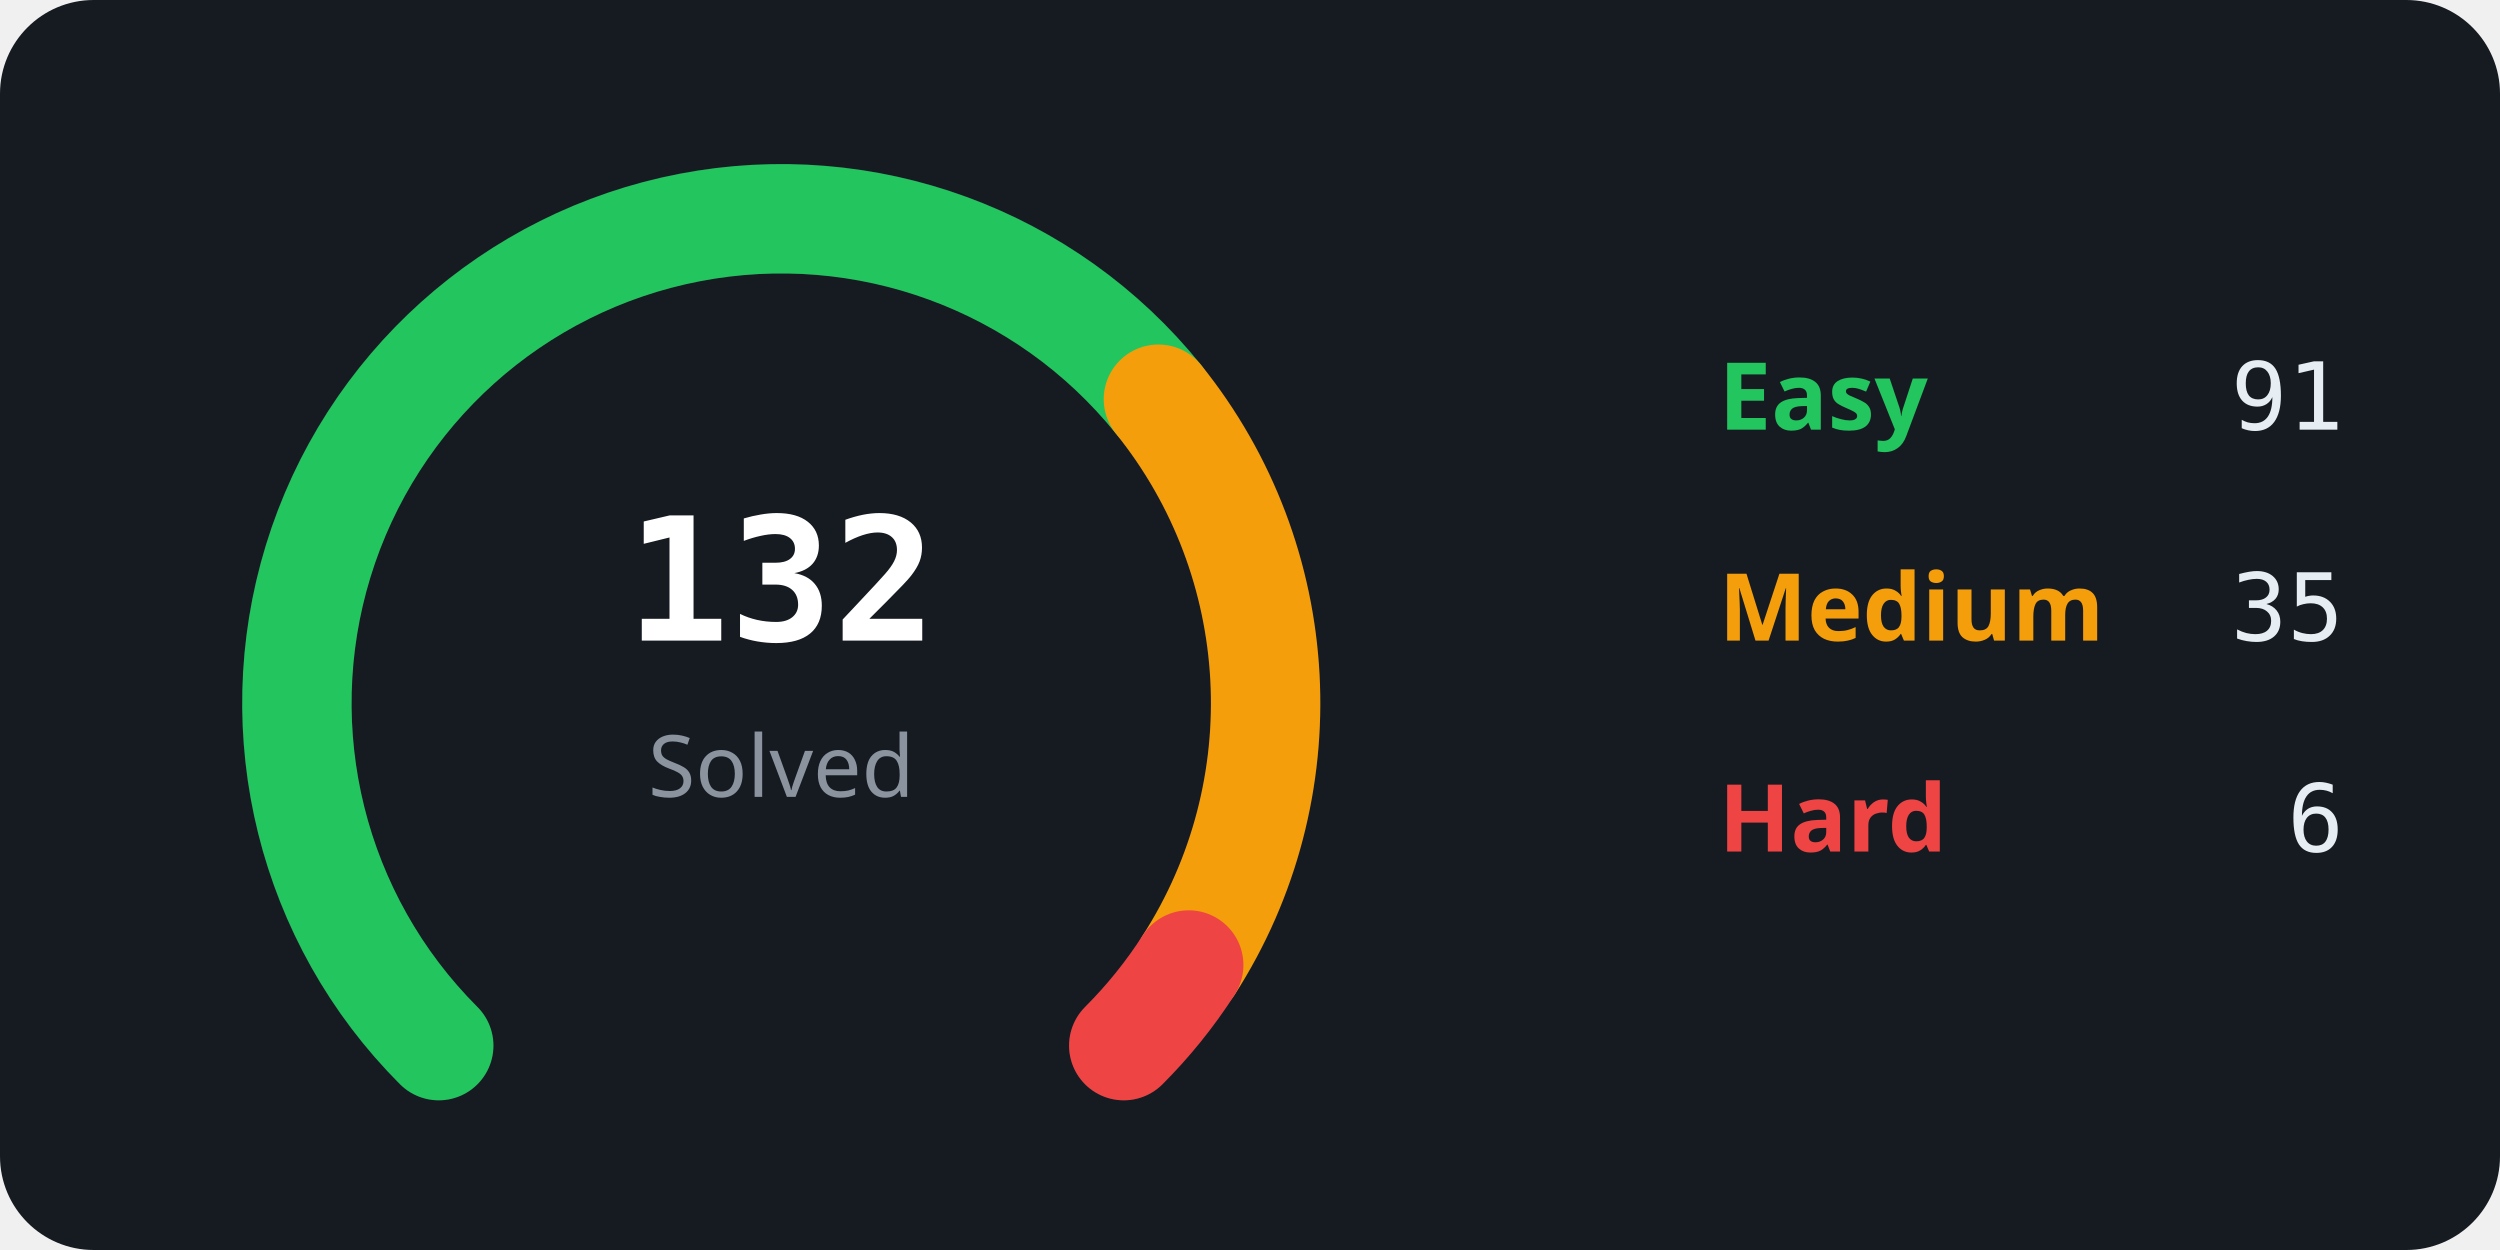
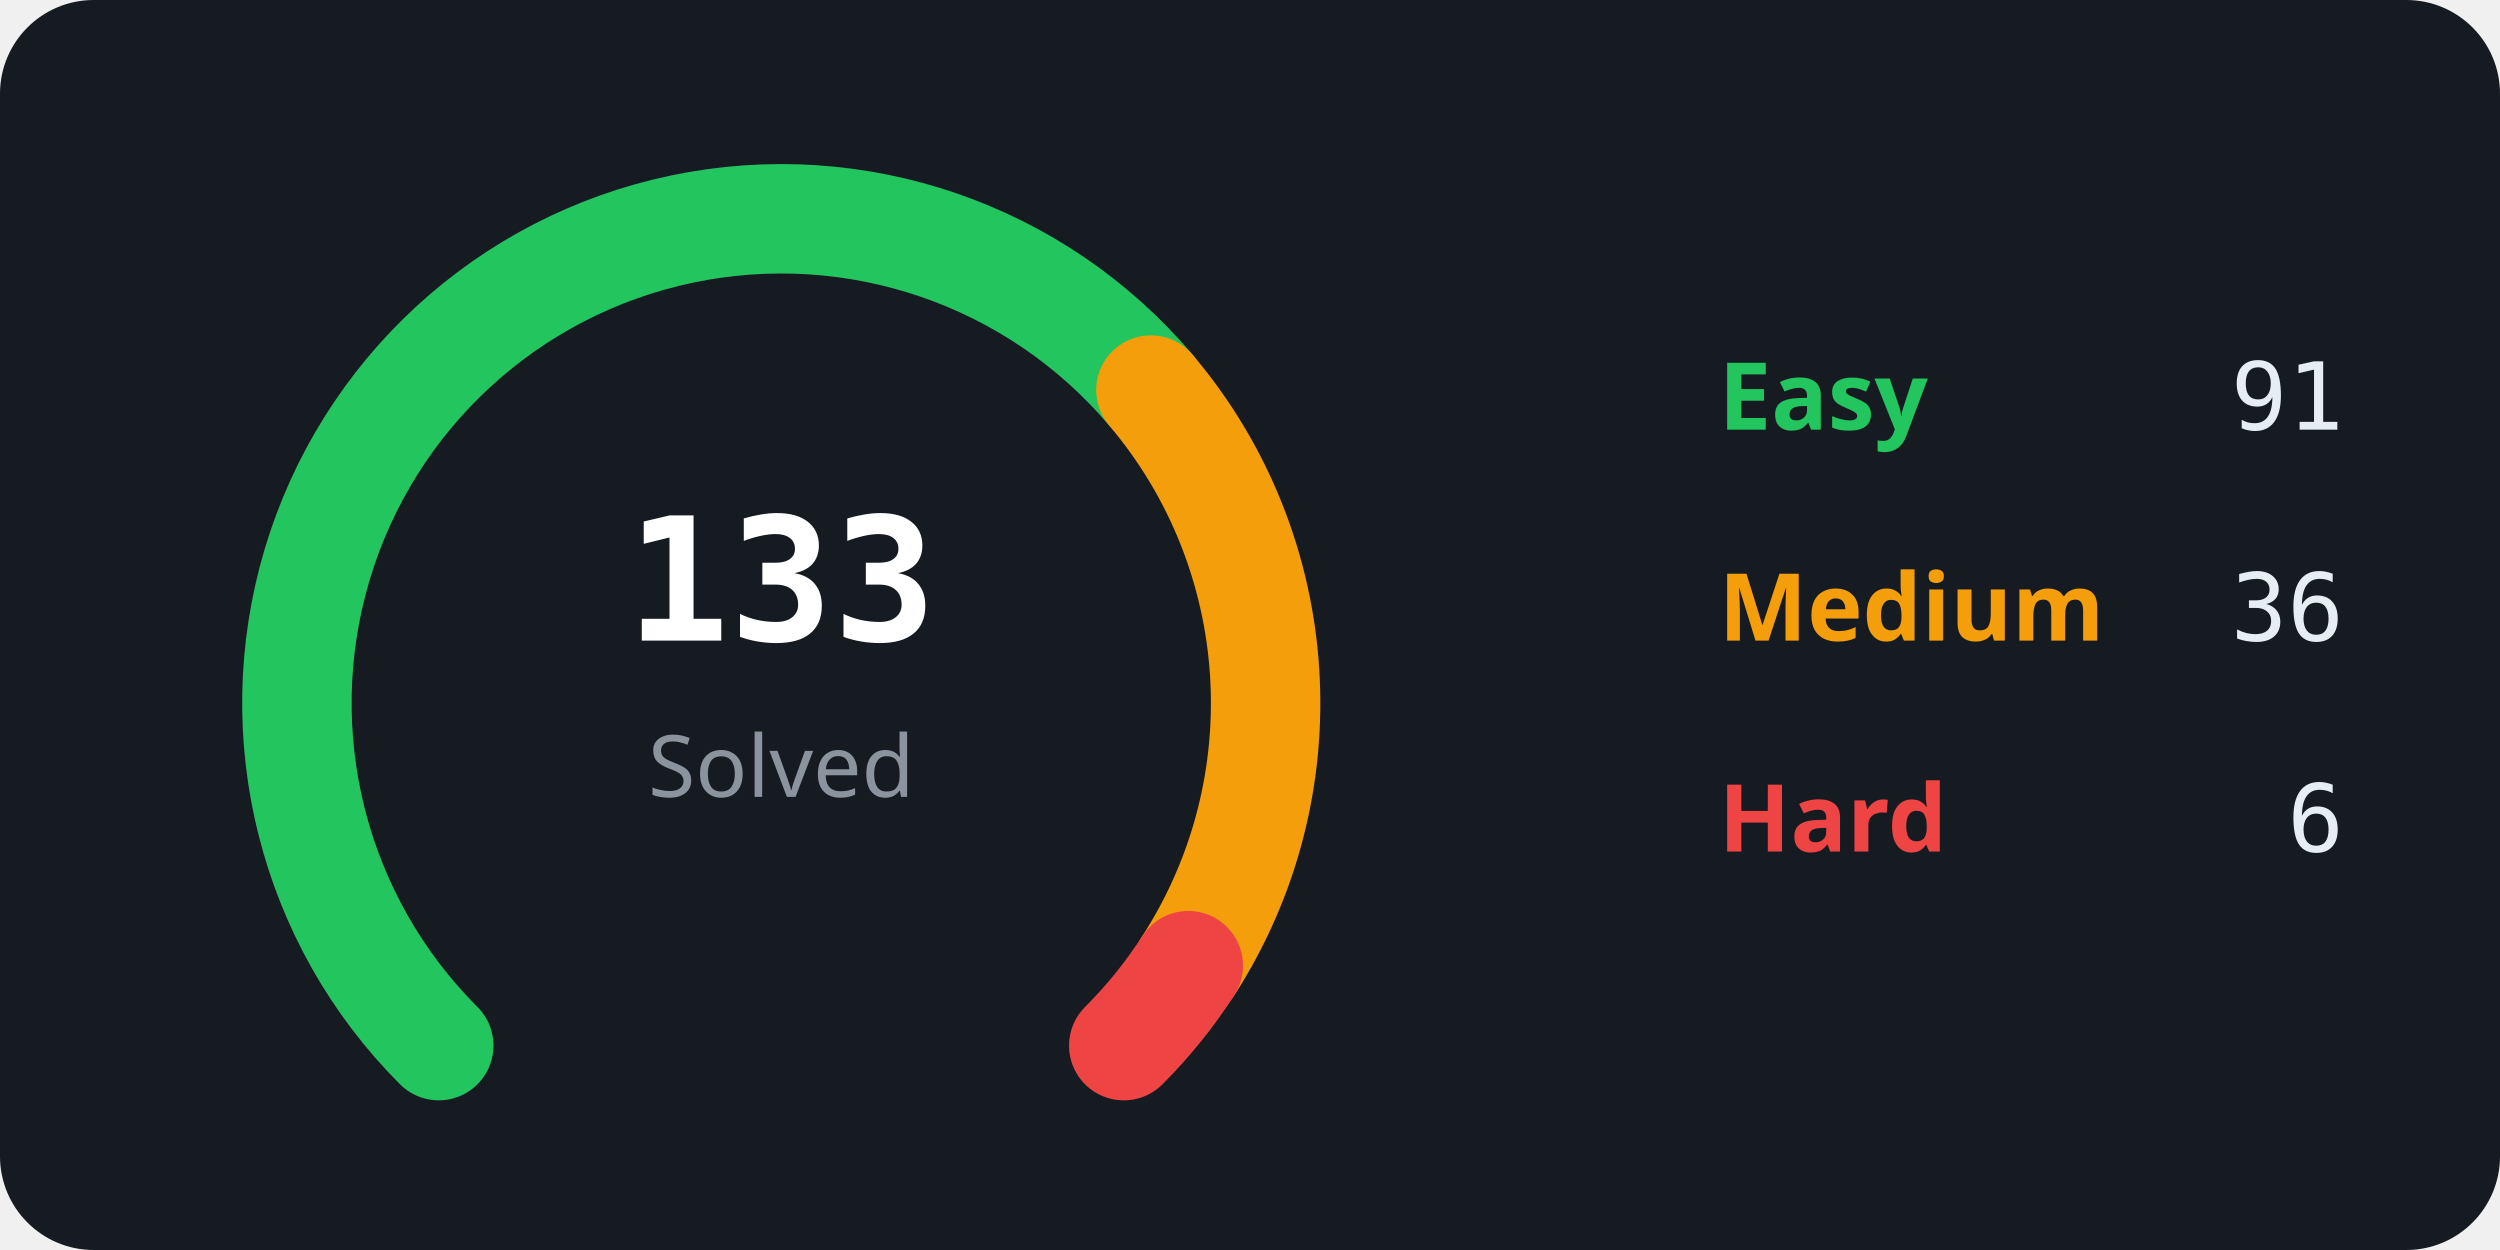
<svg xmlns="http://www.w3.org/2000/svg" width="320" height="160" viewBox="0 0 320 160">
  <rect width="320" height="160" rx="12" fill="#161b22" />
  <path d="M 56.159,133.841 A 62,62 0 1,1 143.841,133.841" stroke="#2d2d3d" stroke-width="14" fill="none" stroke-linecap="round" />
-   <path d="M 56.159,133.841 A 62,62 0 1,1 148.276,51.097" stroke="#22c55e" stroke-width="14" fill="none" stroke-linecap="round" />
-   <path d="M 148.276,51.097 A 62,62 0 0,1 152.158,123.520" stroke="#f59e0b" stroke-width="14" fill="none" stroke-linecap="round" />
-   <path d="M 152.158,123.520 A 62,62 0 0,1 143.841,133.841" stroke="#ef4444" stroke-width="14" fill="none" stroke-linecap="round" />
-   <text x="100" y="82" text-anchor="middle" fill="white" font-size="22" font-weight="bold" font-family="monospace">132</text>
+   <path d="M 56.159,133.841 A 62,62 0 1,1 147.311,49.929" stroke="#22c55e" stroke-width="14" fill="none" stroke-linecap="round" />
+   <path d="M 147.311,49.929 A 62,62 0 0,1 152.104,123.604" stroke="#f59e0b" stroke-width="14" fill="none" stroke-linecap="round" />
+   <path d="M 152.104,123.604 A 62,62 0 0,1 143.841,133.841" stroke="#ef4444" stroke-width="14" fill="none" stroke-linecap="round" />
+   <text x="100" y="82" text-anchor="middle" fill="white" font-size="22" font-weight="bold" font-family="monospace">133</text>
  <text x="100" y="102" text-anchor="middle" fill="#8b949e" font-size="11" font-family="sans-serif">Solved</text>
  <text x="220" y="55" fill="#22c55e" font-size="12" font-weight="bold" font-family="sans-serif">Easy</text>
  <text x="300" y="55" fill="#e6edf3" font-size="12" font-family="monospace" text-anchor="end">91</text>
  <text x="220" y="82" fill="#f59e0b" font-size="12" font-weight="bold" font-family="sans-serif">Medium</text>
-   <text x="300" y="82" fill="#e6edf3" font-size="12" font-family="monospace" text-anchor="end">35</text>
+   <text x="300" y="82" fill="#e6edf3" font-size="12" font-family="monospace" text-anchor="end">36</text>
  <text x="220" y="109" fill="#ef4444" font-size="12" font-weight="bold" font-family="sans-serif">Hard</text>
  <text x="300" y="109" fill="#e6edf3" font-size="12" font-family="monospace" text-anchor="end">6</text>
</svg>
